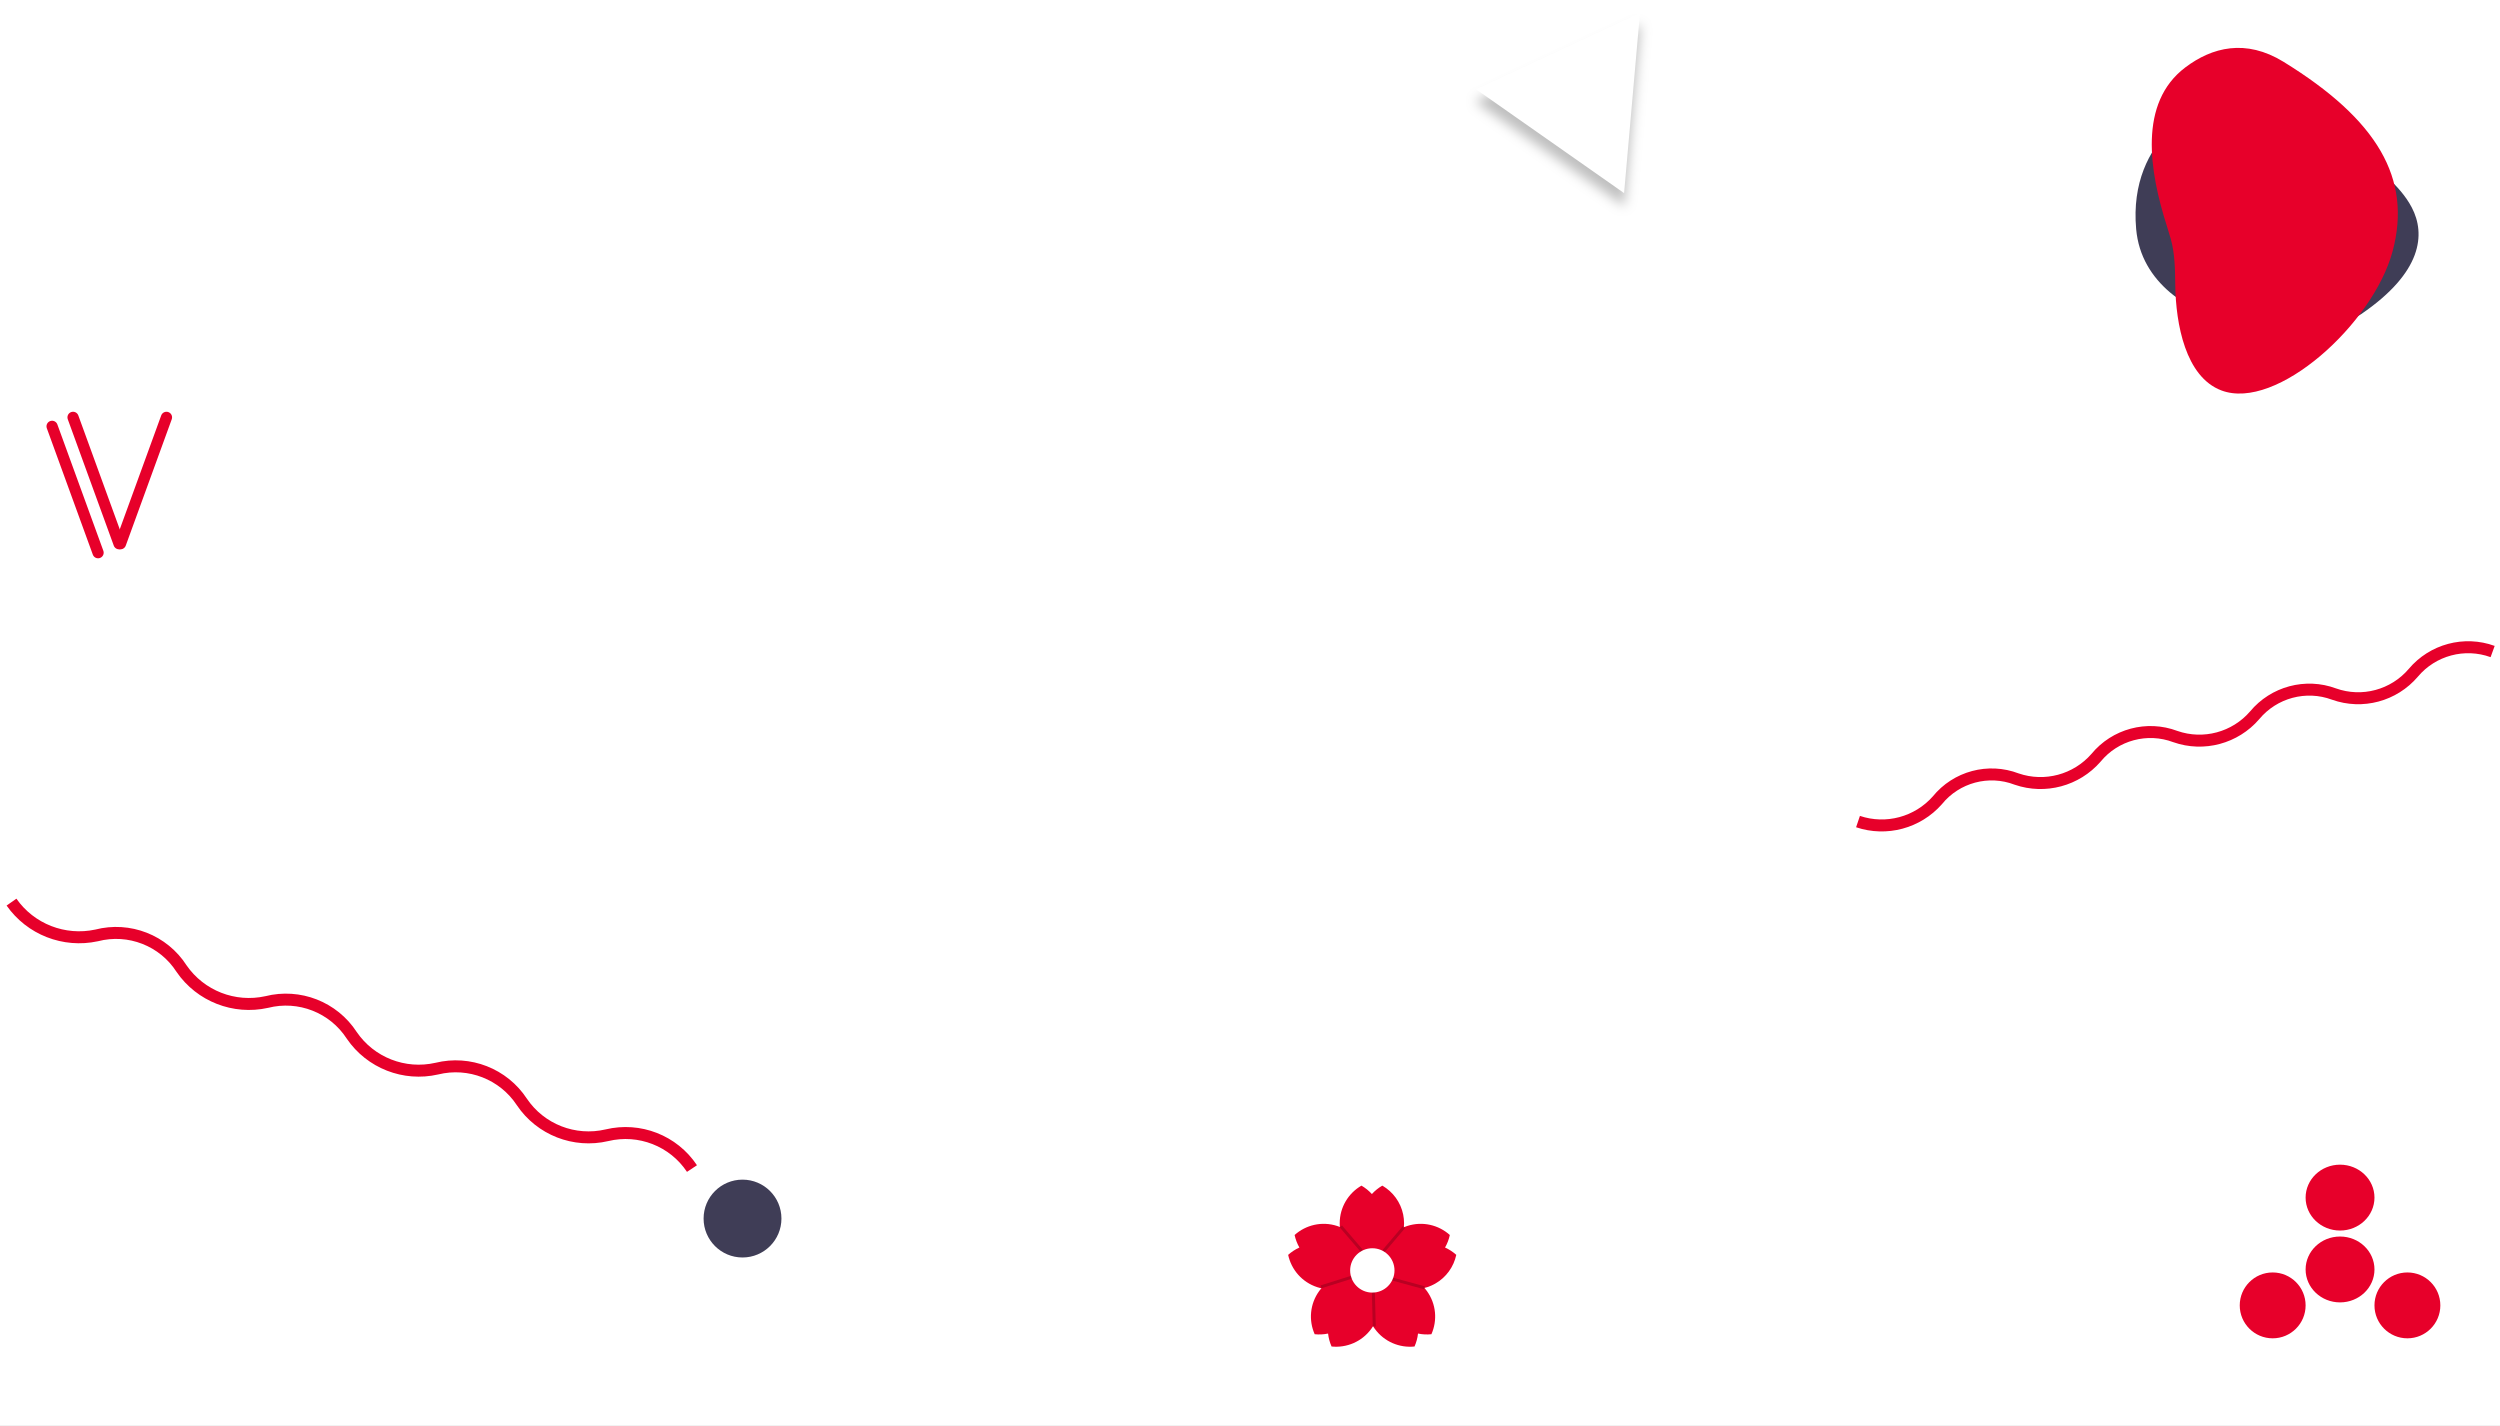
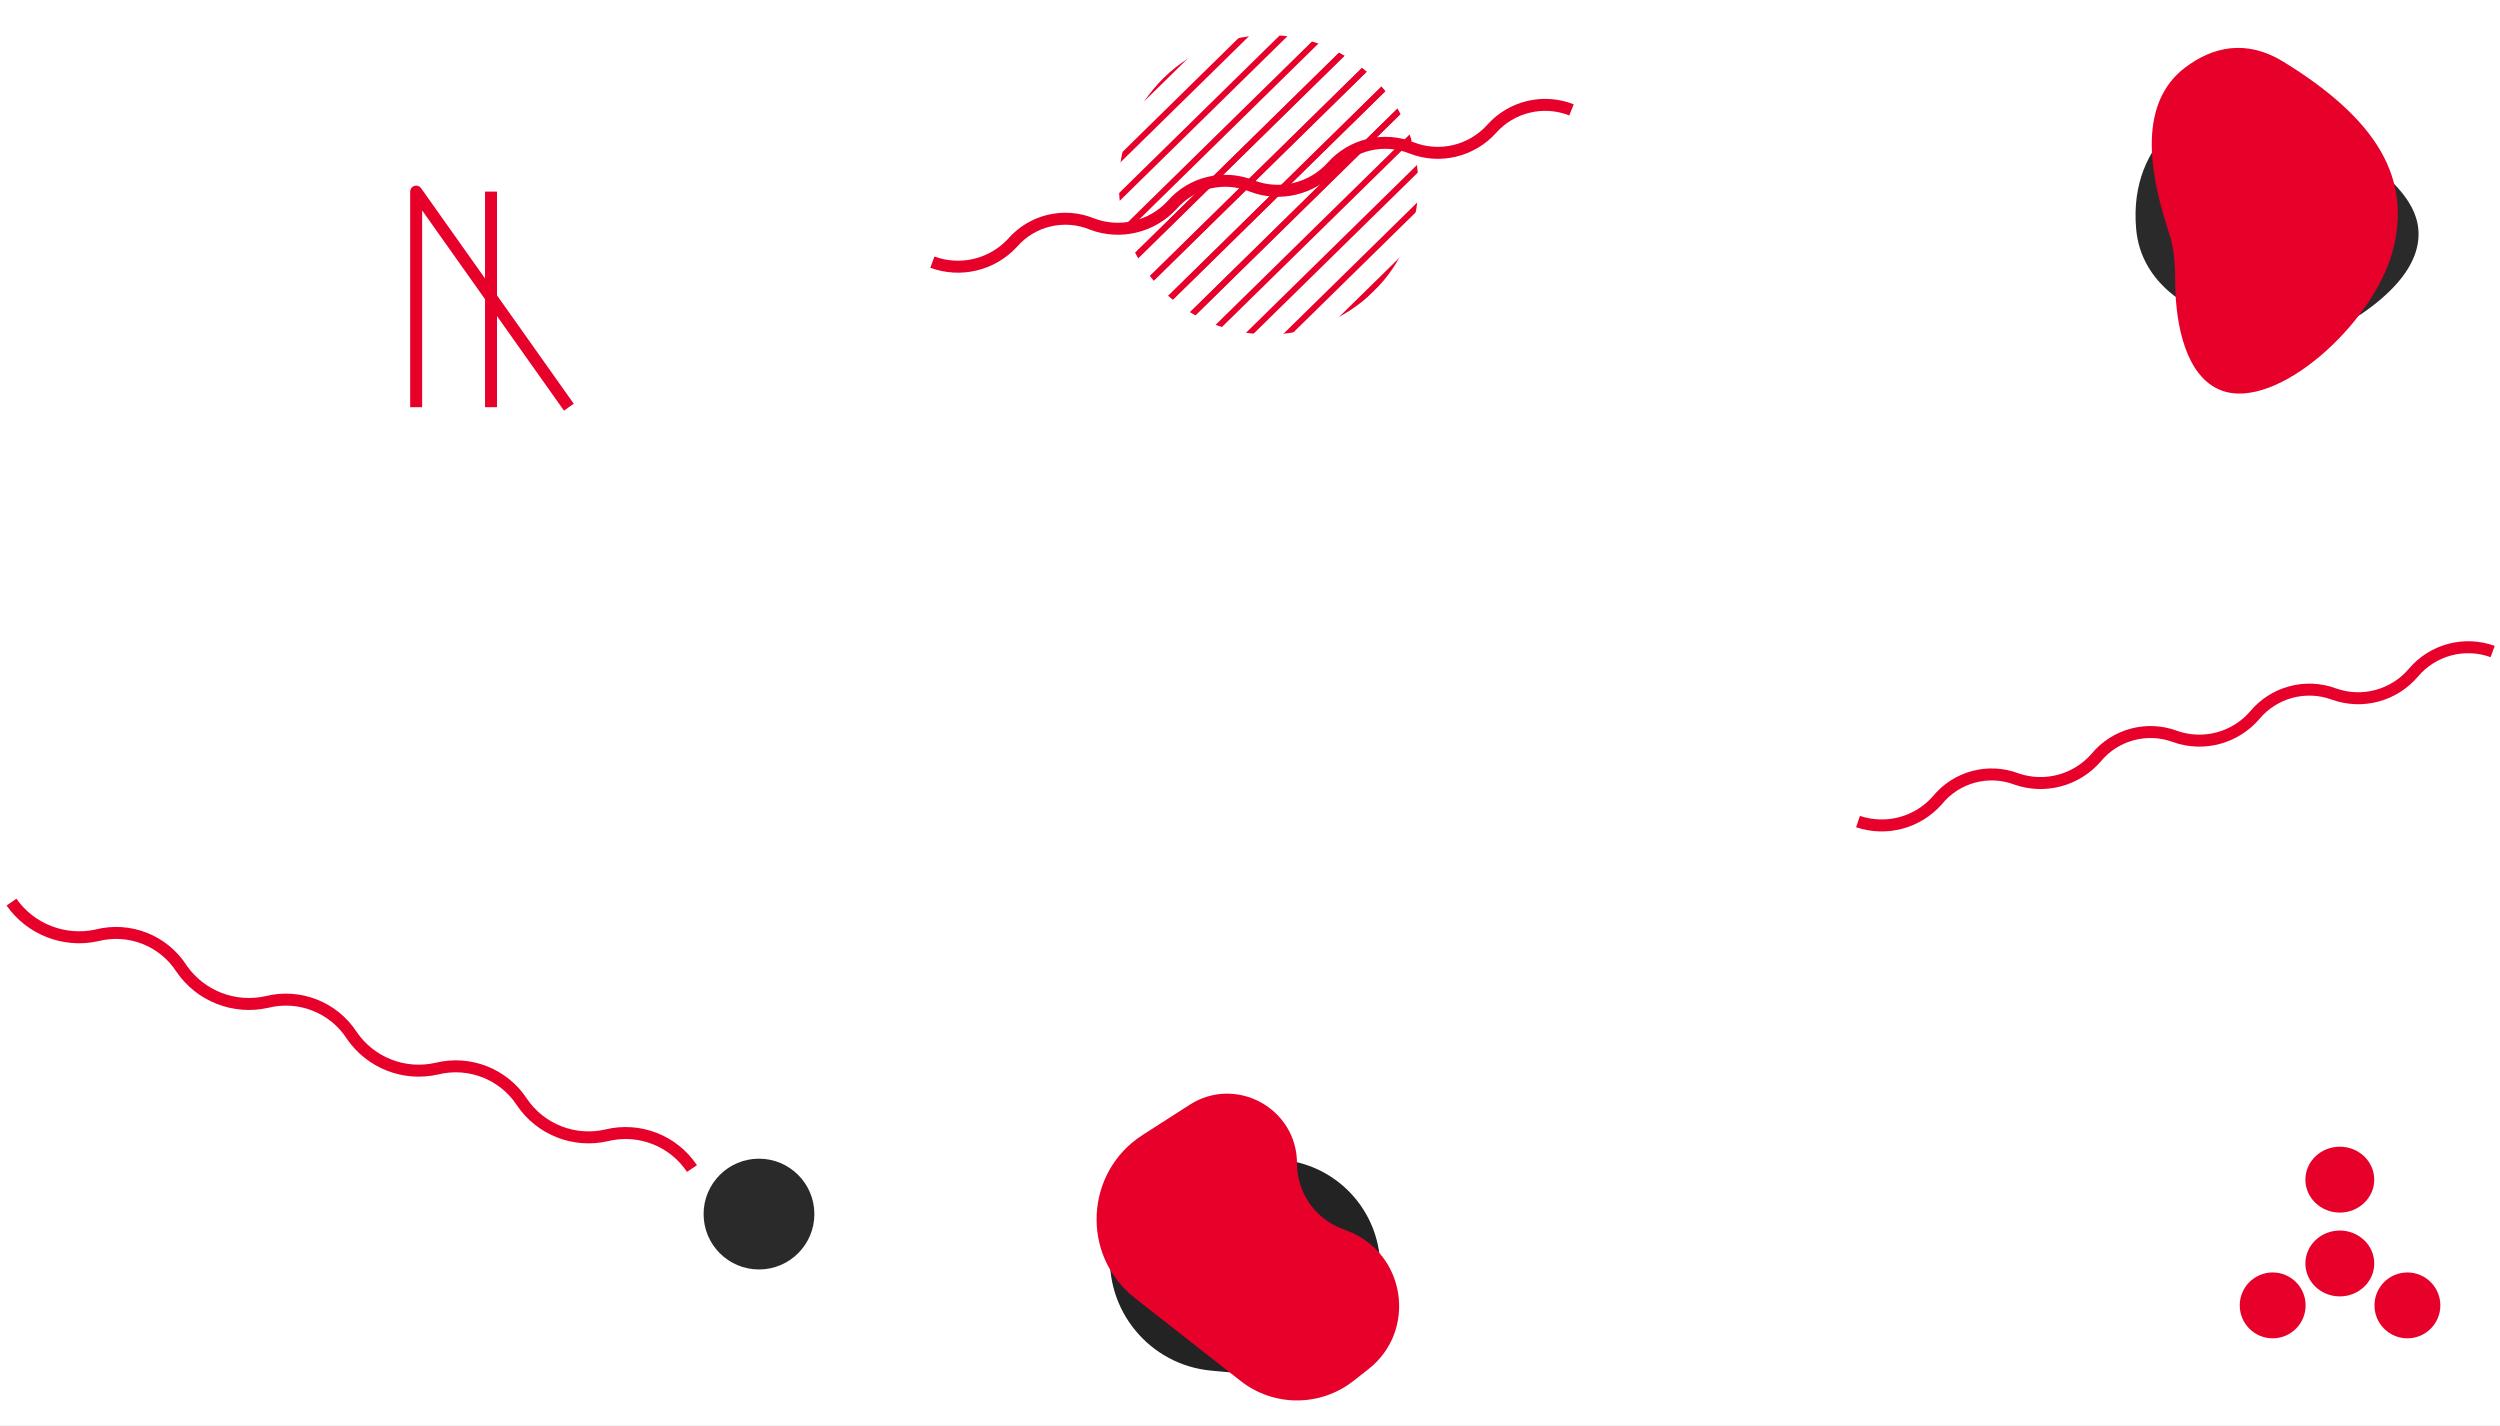
<svg xmlns="http://www.w3.org/2000/svg" width="835" height="476" viewBox="0 0 835 476" fill="none">
  <g clip-path="url(#clip0)">
    <rect width="835" height="476" fill="white" />
    <path d="M231.122 390.296V390.296C224.94 380.995 213.569 376.557 202.712 379.172V379.172V379.172C191.859 381.719 180.526 377.295 174.302 368.048V368.048V368.048C168.163 358.694 156.753 354.241 145.892 356.924V356.924V356.924C135.044 359.403 123.75 354.994 117.482 345.801V345.801V345.801C111.386 336.394 99.938 331.926 89.072 334.677V334.677V334.677C78.23 337.086 66.973 332.692 60.661 323.553V323.553V323.553C54.609 314.094 43.122 309.611 32.251 312.429V312.429V312.429C21.415 314.769 10.196 310.39 3.841 301.306V301.306" stroke="#E7002A" stroke-width="4" />
    <path d="M832.541 217.611V217.611C823.106 214.176 812.509 217.028 806.045 224.711V224.711V224.711C799.548 232.342 788.986 235.184 779.549 231.81V231.81V231.81C770.118 228.313 759.484 231.175 753.054 238.91V238.91V238.91C746.524 246.488 735.997 249.32 726.558 246.009V246.009V246.009C717.129 242.451 706.46 245.323 700.062 253.109V253.109V253.109C693.499 260.634 683.008 263.457 673.566 260.208V260.208V260.208C664.141 256.589 653.436 259.471 647.071 267.308V267.308V267.308C640.475 274.78 630.019 277.593 620.575 274.407V274.407" stroke="#E7002A" stroke-width="4" />
-     <circle cx="248" cy="407" r="13" fill="#3F3D56" />
+     <path d="M524.88 36.7V36.7C515.545 33.002 504.872 35.557 498.197 43.057V43.057V43.057C491.489 50.503 480.852 53.049 471.513 49.414V49.414V49.414C462.183 45.655 451.474 48.219 444.83 55.771V55.771V55.771C438.091 63.164 427.489 65.701 418.146 62.128V62.128V62.128C408.821 58.308 398.075 60.88 391.462 68.485V68.485V68.485C384.692 75.824 374.126 78.353 364.779 74.842V74.842V74.842C355.458 70.962 344.677 73.543 338.095 81.199V81.199V81.199C331.293 88.484 320.763 91.004 311.412 87.556V87.556" stroke="#E7002A" stroke-width="4" />
+     <circle cx="253.5" cy="405.5" r="18.5" fill="#2A2A2A" />
    <circle cx="804.074" cy="436" r="11" fill="#E7002A" />
    <circle cx="759.074" cy="436" r="11" fill="#E7002A" />
-     <ellipse cx="781.574" cy="424" rx="11.5" ry="11" fill="#E7002A" />
-     <ellipse cx="781.574" cy="400" rx="11.5" ry="11" fill="#E7002A" />
-     <rect x="22" y="138.28" width="3.743" height="48.655" rx="1.871" transform="rotate(-20 22 138.28)" fill="#E7002A" />
-     <rect x="15" y="141.28" width="3.743" height="48.655" rx="1.871" transform="rotate(-20 15 141.28)" fill="#E7002A" />
-     <rect x="54.483" y="137.001" width="3.743" height="48.655" rx="1.871" transform="rotate(20 54.4829 137.001)" fill="#E7002A" />
-     <path fill-rule="evenodd" clip-rule="evenodd" d="M468.667 411.486C467.841 415.551 465.319 418.999 461.871 421.059C460.826 422.25 459.59 423.269 458.21 424.067C456.83 423.269 455.594 422.25 454.549 421.059C450.304 418.524 447.462 413.885 447.462 408.581C447.462 403.205 450.383 398.511 454.724 396C456.027 396.754 457.203 397.705 458.21 398.812C459.216 397.705 460.392 396.754 461.695 396C465.233 398.047 467.827 401.542 468.667 405.676C468.667 405.676 468.667 405.676 468.667 405.676C468.857 406.614 468.957 407.586 468.957 408.581C468.957 409.576 468.857 410.548 468.667 411.487C468.667 411.487 468.667 411.486 468.667 411.486Z" fill="#E7002A" />
-     <path fill-rule="evenodd" clip-rule="evenodd" d="M430.244 419.124C431.364 418.117 432.632 417.293 433.996 416.677C433.255 415.378 432.713 413.966 432.399 412.493C436.129 409.141 441.495 407.814 446.608 409.475C451.654 411.114 455.188 415.253 456.287 420.076C457.095 421.436 457.681 422.925 458.014 424.482C456.828 425.548 455.478 426.409 454.022 427.034C450.3 430.287 445.009 431.557 439.965 429.918C434.852 428.257 431.291 424.029 430.244 419.124Z" fill="#E7002A" />
-     <path fill-rule="evenodd" clip-rule="evenodd" d="M444.743 449.731C444.132 448.354 443.74 446.894 443.576 445.407C442.111 445.71 440.601 445.789 439.103 445.632C437.068 441.049 437.464 435.535 440.624 431.186C443.741 426.896 448.767 424.813 453.691 425.257C455.237 424.907 456.836 424.81 458.422 424.975C459.069 426.432 459.47 427.982 459.615 429.56C461.559 434.106 461.132 439.53 458.014 443.821C454.854 448.17 449.732 450.251 444.743 449.731Z" fill="#E7002A" />
-     <path fill-rule="evenodd" clip-rule="evenodd" d="M457.706 441.3C455.984 437.525 455.999 433.252 457.579 429.558C457.724 427.981 458.126 426.43 458.773 424.973C460.36 424.808 461.96 424.906 463.506 425.256C468.429 424.814 473.453 426.897 476.569 431.186C479.729 435.535 480.125 441.05 478.088 445.633C476.591 445.79 475.081 445.711 473.616 445.407C473.452 446.895 473.06 448.355 472.448 449.732C467.46 450.252 462.338 448.171 459.179 443.822C459.053 443.649 458.932 443.475 458.815 443.299C458.387 442.653 458.018 441.984 457.705 441.299C457.705 441.3 457.706 441.3 457.706 441.3Z" fill="#E7002A" />
-     <path fill-rule="evenodd" clip-rule="evenodd" d="M479.34 428.747C483.016 426.672 485.543 423.122 486.397 419.121C485.277 418.115 484.009 417.291 482.645 416.675C483.387 415.376 483.927 413.964 484.242 412.492C480.512 409.139 475.145 407.812 470.033 409.473C464.989 411.112 461.455 415.249 460.355 420.068C459.546 421.43 458.959 422.921 458.626 424.48C459.811 425.545 461.162 426.406 462.618 427.032C465.645 429.676 469.707 431.01 473.832 430.536C473.829 430.538 473.826 430.539 473.824 430.54C474.775 430.432 475.73 430.227 476.675 429.919C477.621 429.612 478.514 429.217 479.348 428.746C479.345 428.746 479.342 428.746 479.34 428.747Z" fill="#E7002A" />
-     <path d="M465.763 424.323C465.763 428.414 462.447 431.73 458.356 431.73C454.265 431.73 450.948 428.414 450.948 424.323C450.948 420.232 454.265 416.916 458.356 416.916C462.447 416.916 465.763 420.232 465.763 424.323Z" fill="white" />
-     <path d="M475.785 430.131L465.14 427.22" stroke="black" stroke-opacity="0.2" />
-     <line x1="458.71" y1="431.717" x2="459.008" y2="443.046" stroke="black" stroke-opacity="0.2" />
-     <line x1="441.212" y1="429.801" x2="451.379" y2="426.605" stroke="black" stroke-opacity="0.2" />
-     <line x1="447.842" y1="409.617" x2="454.813" y2="417.751" stroke="black" stroke-opacity="0.2" />
-     <path d="M468.958 409.799L462.097 417.881" stroke="black" stroke-opacity="0.2" />
-     <g filter="url(#filter0_d)">
-       <path d="M547.755 4.339L542.447 64.5L493 29.823L547.755 4.339Z" fill="white" />
+     <ellipse cx="781.5" cy="422" rx="11.5" ry="11" fill="#E7002A" />
+     <ellipse cx="781.5" cy="394" rx="11.5" ry="11" fill="#E7002A" />
+     <path d="M713.479 76.528C712.077 60.933 717.854 50.244 724.477 43.642C731.116 37.023 740.925 35.43 750.298 35.598C760.229 35.776 771.161 36.854 775.674 40.056C779.233 42.579 783.566 46.49 787.501 50.314C793.781 56.416 801.51 61.581 805.557 69.345C810.14 78.137 809.145 90.915 788.634 104.914C773.34 115.352 738.8 109.662 724.733 97.621C718.716 92.472 714.294 85.587 713.479 76.528Z" fill="#2A2A2A" />
+     <path d="M762.709 20.649C750.081 12.874 738.817 15.774 729.887 22.523C714.199 34.378 717.808 57.017 723.812 75.742C724.265 77.158 724.667 78.493 725.019 79.734C726.448 84.779 726.466 90.059 726.541 95.303C726.727 108.19 729.938 125.849 741.928 130.399C760.348 137.39 792.633 108.155 799.134 83.911C805.635 59.666 794.081 39.964 762.709 20.649Z" fill="#E7002A" />
+     <path d="M139 136V64L190 136M164 136V64" stroke="#E7002A" stroke-width="4" stroke-linejoin="round" />
+     <path d="M421.526 459.359L404.563 457.795C383.89 455.888 368.758 437.459 370.911 416.81C373.228 394.576 394.46 379.367 416.258 384.327L432.868 388.106C449.324 391.851 461 406.482 461 423.359C461 444.637 442.714 461.313 421.526 459.359Z" fill="#232323" />
+     <path d="M381.66 379.06L397.332 369.007C412.834 359.063 433.2 370.195 433.2 388.613C433.2 398.196 439.069 406.801 447.991 410.298L450.254 411.185C469.599 418.768 473.374 444.504 457.023 457.323L452.014 461.25C440.966 469.911 425.434 469.911 414.386 461.25L379.081 433.571C360.949 419.356 362.268 391.499 381.66 379.06Z" fill="#E7002A" />
+     <mask id="mask0" mask-type="alpha" maskUnits="userSpaceOnUse" x="353" y="-9" width="142" height="142">
+       <circle cx="423.708" cy="61.708" r="50" transform="rotate(45.54 423.708 61.7075)" fill="white" />
+     </mask>
+     <g mask="url(#mask0)">
+       <path d="M470.641 33.864L394.985 108.108M388.681 101.684L464.337 27.441" stroke="#E7002A" stroke-width="2" />
+       <path d="M458.034 21.017L382.377 95.261M376.074 88.837L451.73 14.594" stroke="#E7002A" stroke-width="2" />
+       <path d="M445.426 8.17L369.77 82.413M363.466 75.99L439.123 1.746" stroke="#E7002A" stroke-width="2" />
+       <path d="M432.819 -4.678L357.162 69.566M350.859 63.142L426.515 -11.101" stroke="#E7002A" stroke-width="2" />
+       <path d="M470.641 33.864L394.985 108.108M388.681 101.684L464.337 27.441" stroke="#E7002A" stroke-width="2" />
+       <path d="M458.034 21.017L382.377 95.261M376.074 88.837L451.73 14.594" stroke="#E7002A" stroke-width="2" />
+       <path d="M495.856 59.559L420.2 133.802M413.896 127.379L489.552 53.135" stroke="#E7002A" stroke-width="2" />
+       <path d="M483.249 46.712L407.592 120.955M401.288 114.532L476.945 40.288" stroke="#E7002A" stroke-width="2" />
    </g>
-     <path d="M713.479 76.528C712.077 60.933 717.854 50.244 724.477 43.642C731.116 37.023 740.925 35.43 750.298 35.598C760.229 35.776 771.161 36.854 775.674 40.056C779.233 42.579 783.566 46.49 787.501 50.314C793.781 56.416 801.51 61.581 805.557 69.345C810.14 78.137 809.145 90.915 788.634 104.914C773.34 115.352 738.8 109.662 724.733 97.621C718.716 92.472 714.294 85.587 713.479 76.528Z" fill="#3F3D56" />
-     <path d="M762.709 20.649C750.081 12.874 738.817 15.774 729.887 22.523C714.199 34.378 717.808 57.017 723.812 75.742C724.265 77.158 724.667 78.493 725.019 79.734C726.448 84.779 726.466 90.059 726.541 95.303C726.727 108.19 729.938 125.849 741.928 130.399C760.348 137.39 792.633 108.155 799.134 83.911C805.635 59.666 794.081 39.964 762.709 20.649Z" fill="#E7002A" />
  </g>
  <defs>
-     <filter id="filter0_d" x="489" y="-13" width="87.479" height="85.5" filterUnits="userSpaceOnUse" color-interpolation-filters="sRGB">
-       <feFlood flood-opacity="0" result="BackgroundImageFix" />
-       <feColorMatrix in="SourceAlpha" type="matrix" values="0 0 0 0 0 0 0 0 0 0 0 0 0 0 0 0 0 0 127 0" />
-       <feOffset dy="4" />
-       <feGaussianBlur stdDeviation="2" />
-       <feColorMatrix type="matrix" values="0 0 0 0 0 0 0 0 0 0 0 0 0 0 0 0 0 0 0.25 0" />
-       <feBlend mode="normal" in2="BackgroundImageFix" result="effect1_dropShadow" />
-       <feBlend mode="normal" in="SourceGraphic" in2="effect1_dropShadow" result="shape" />
-     </filter>
    <clipPath id="clip0">
      <rect width="835" height="476" fill="white" />
    </clipPath>
  </defs>
</svg>
